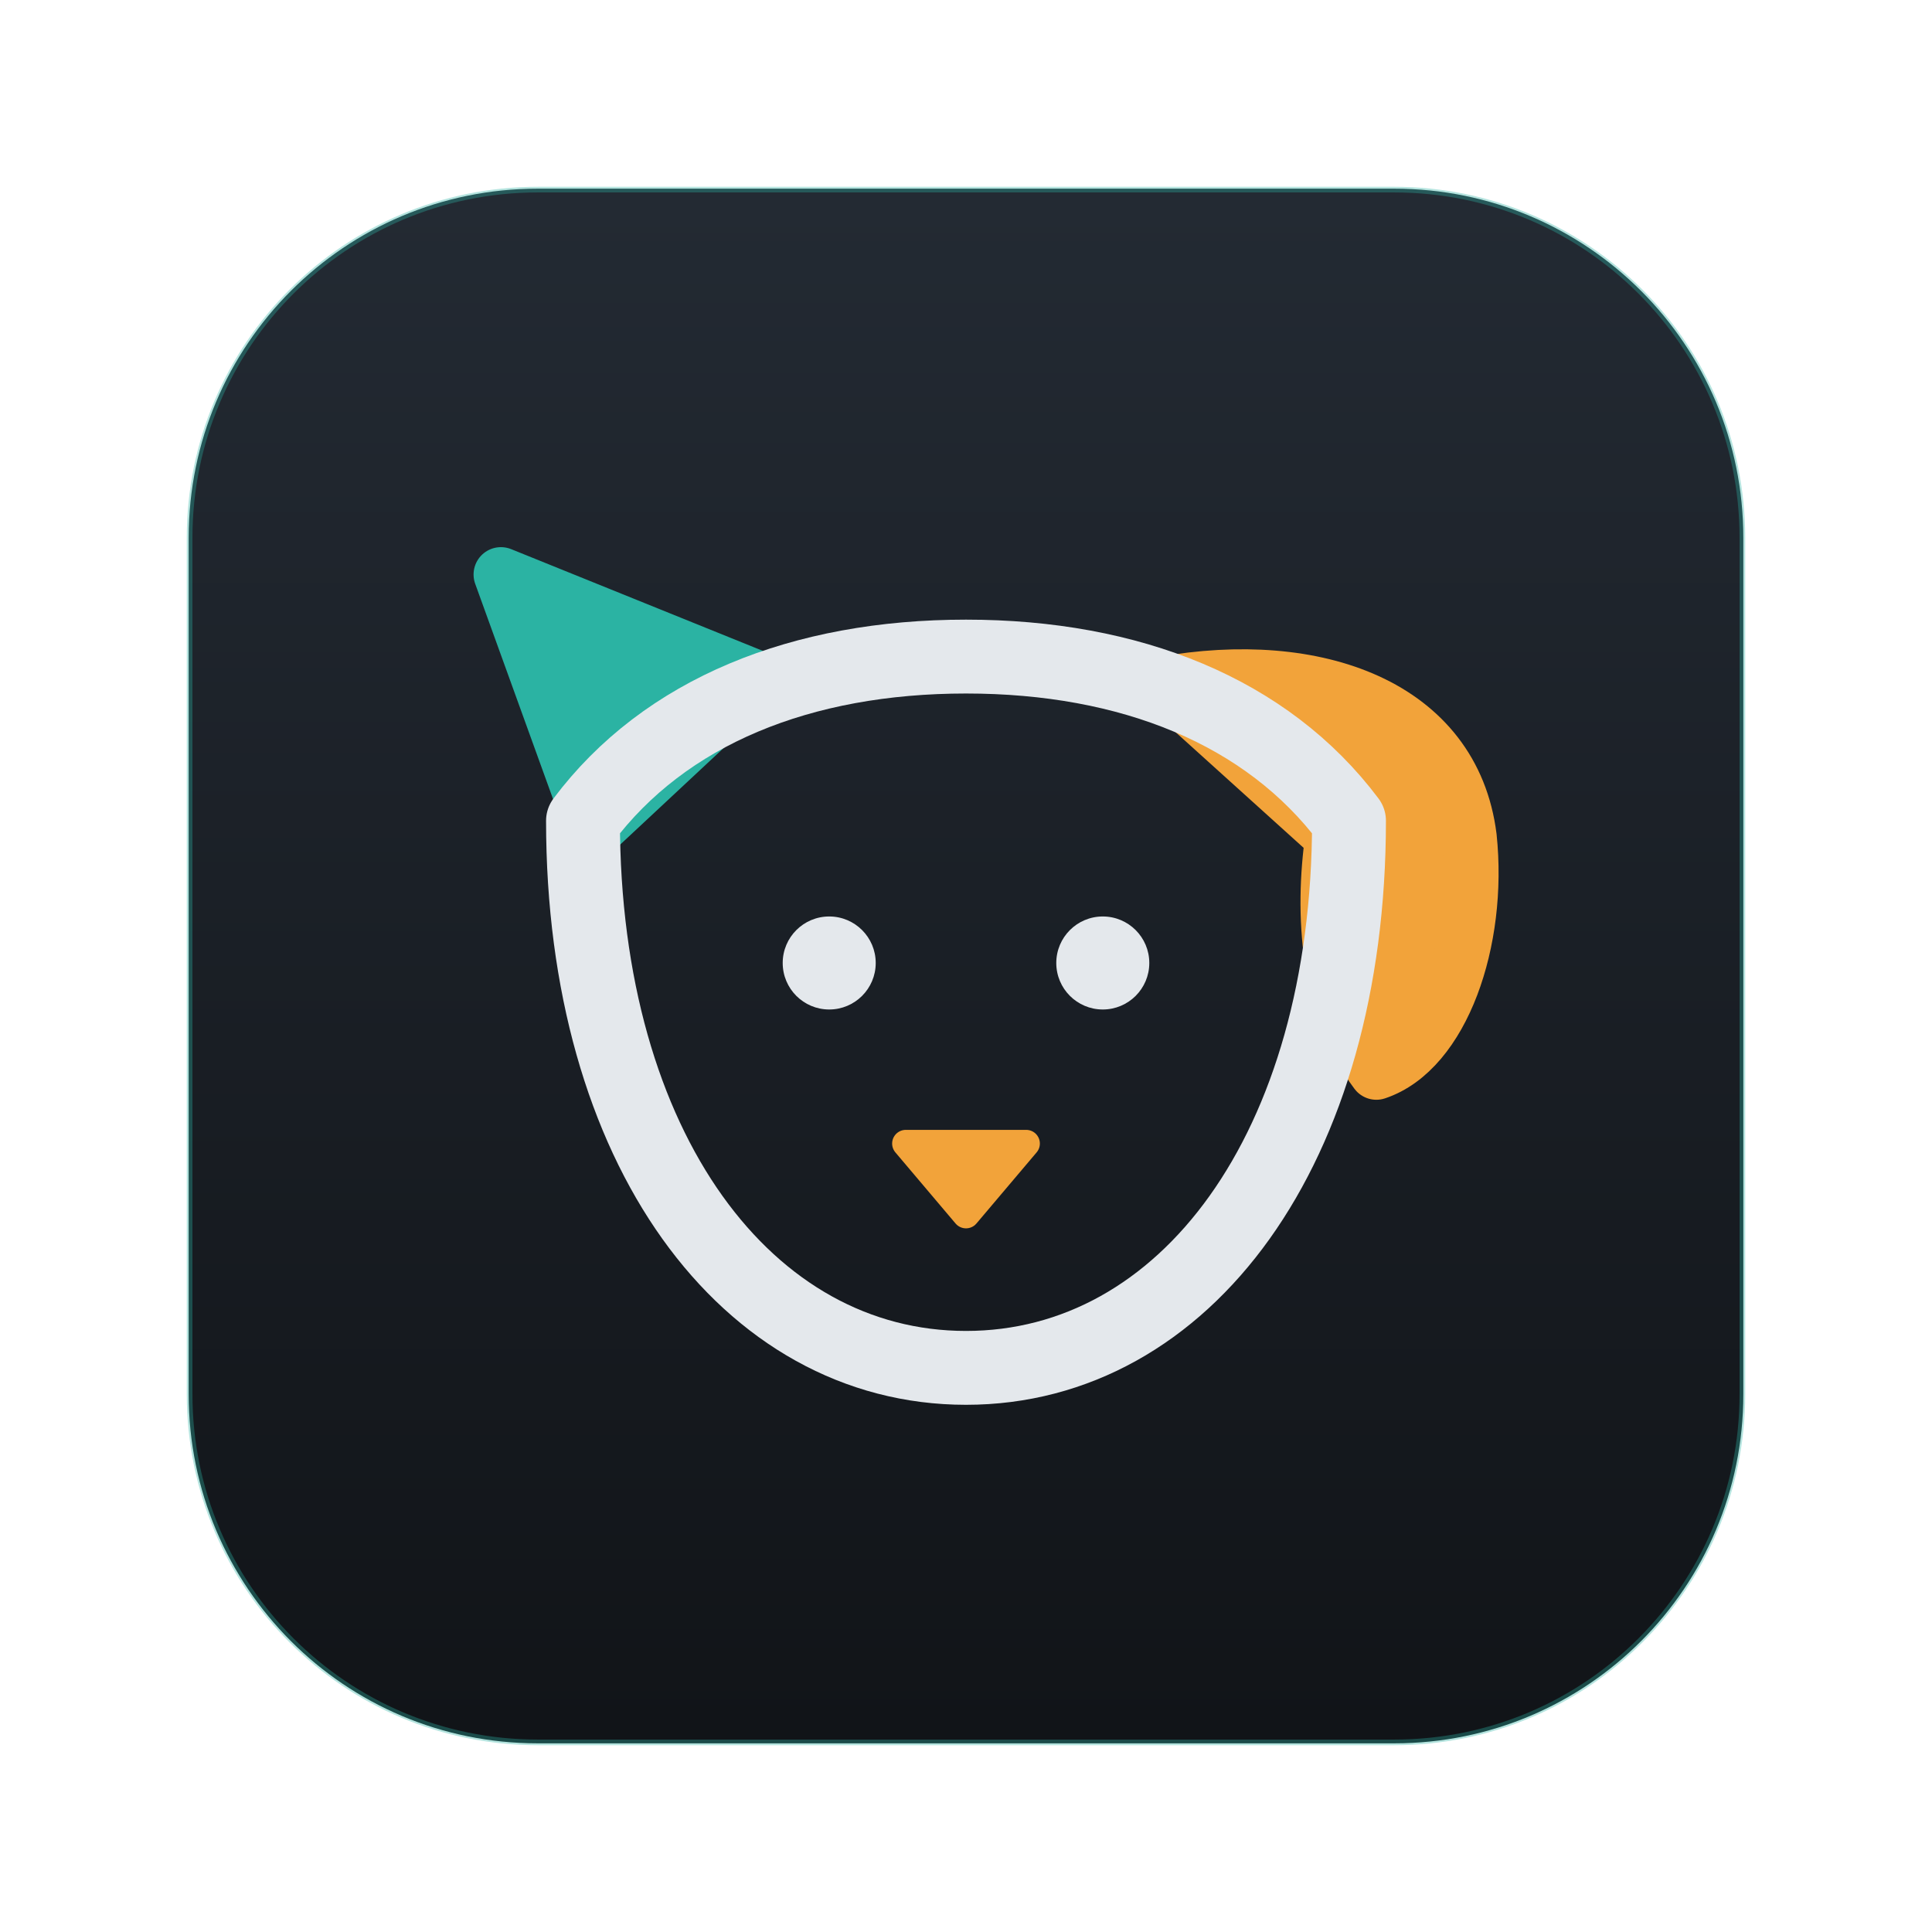
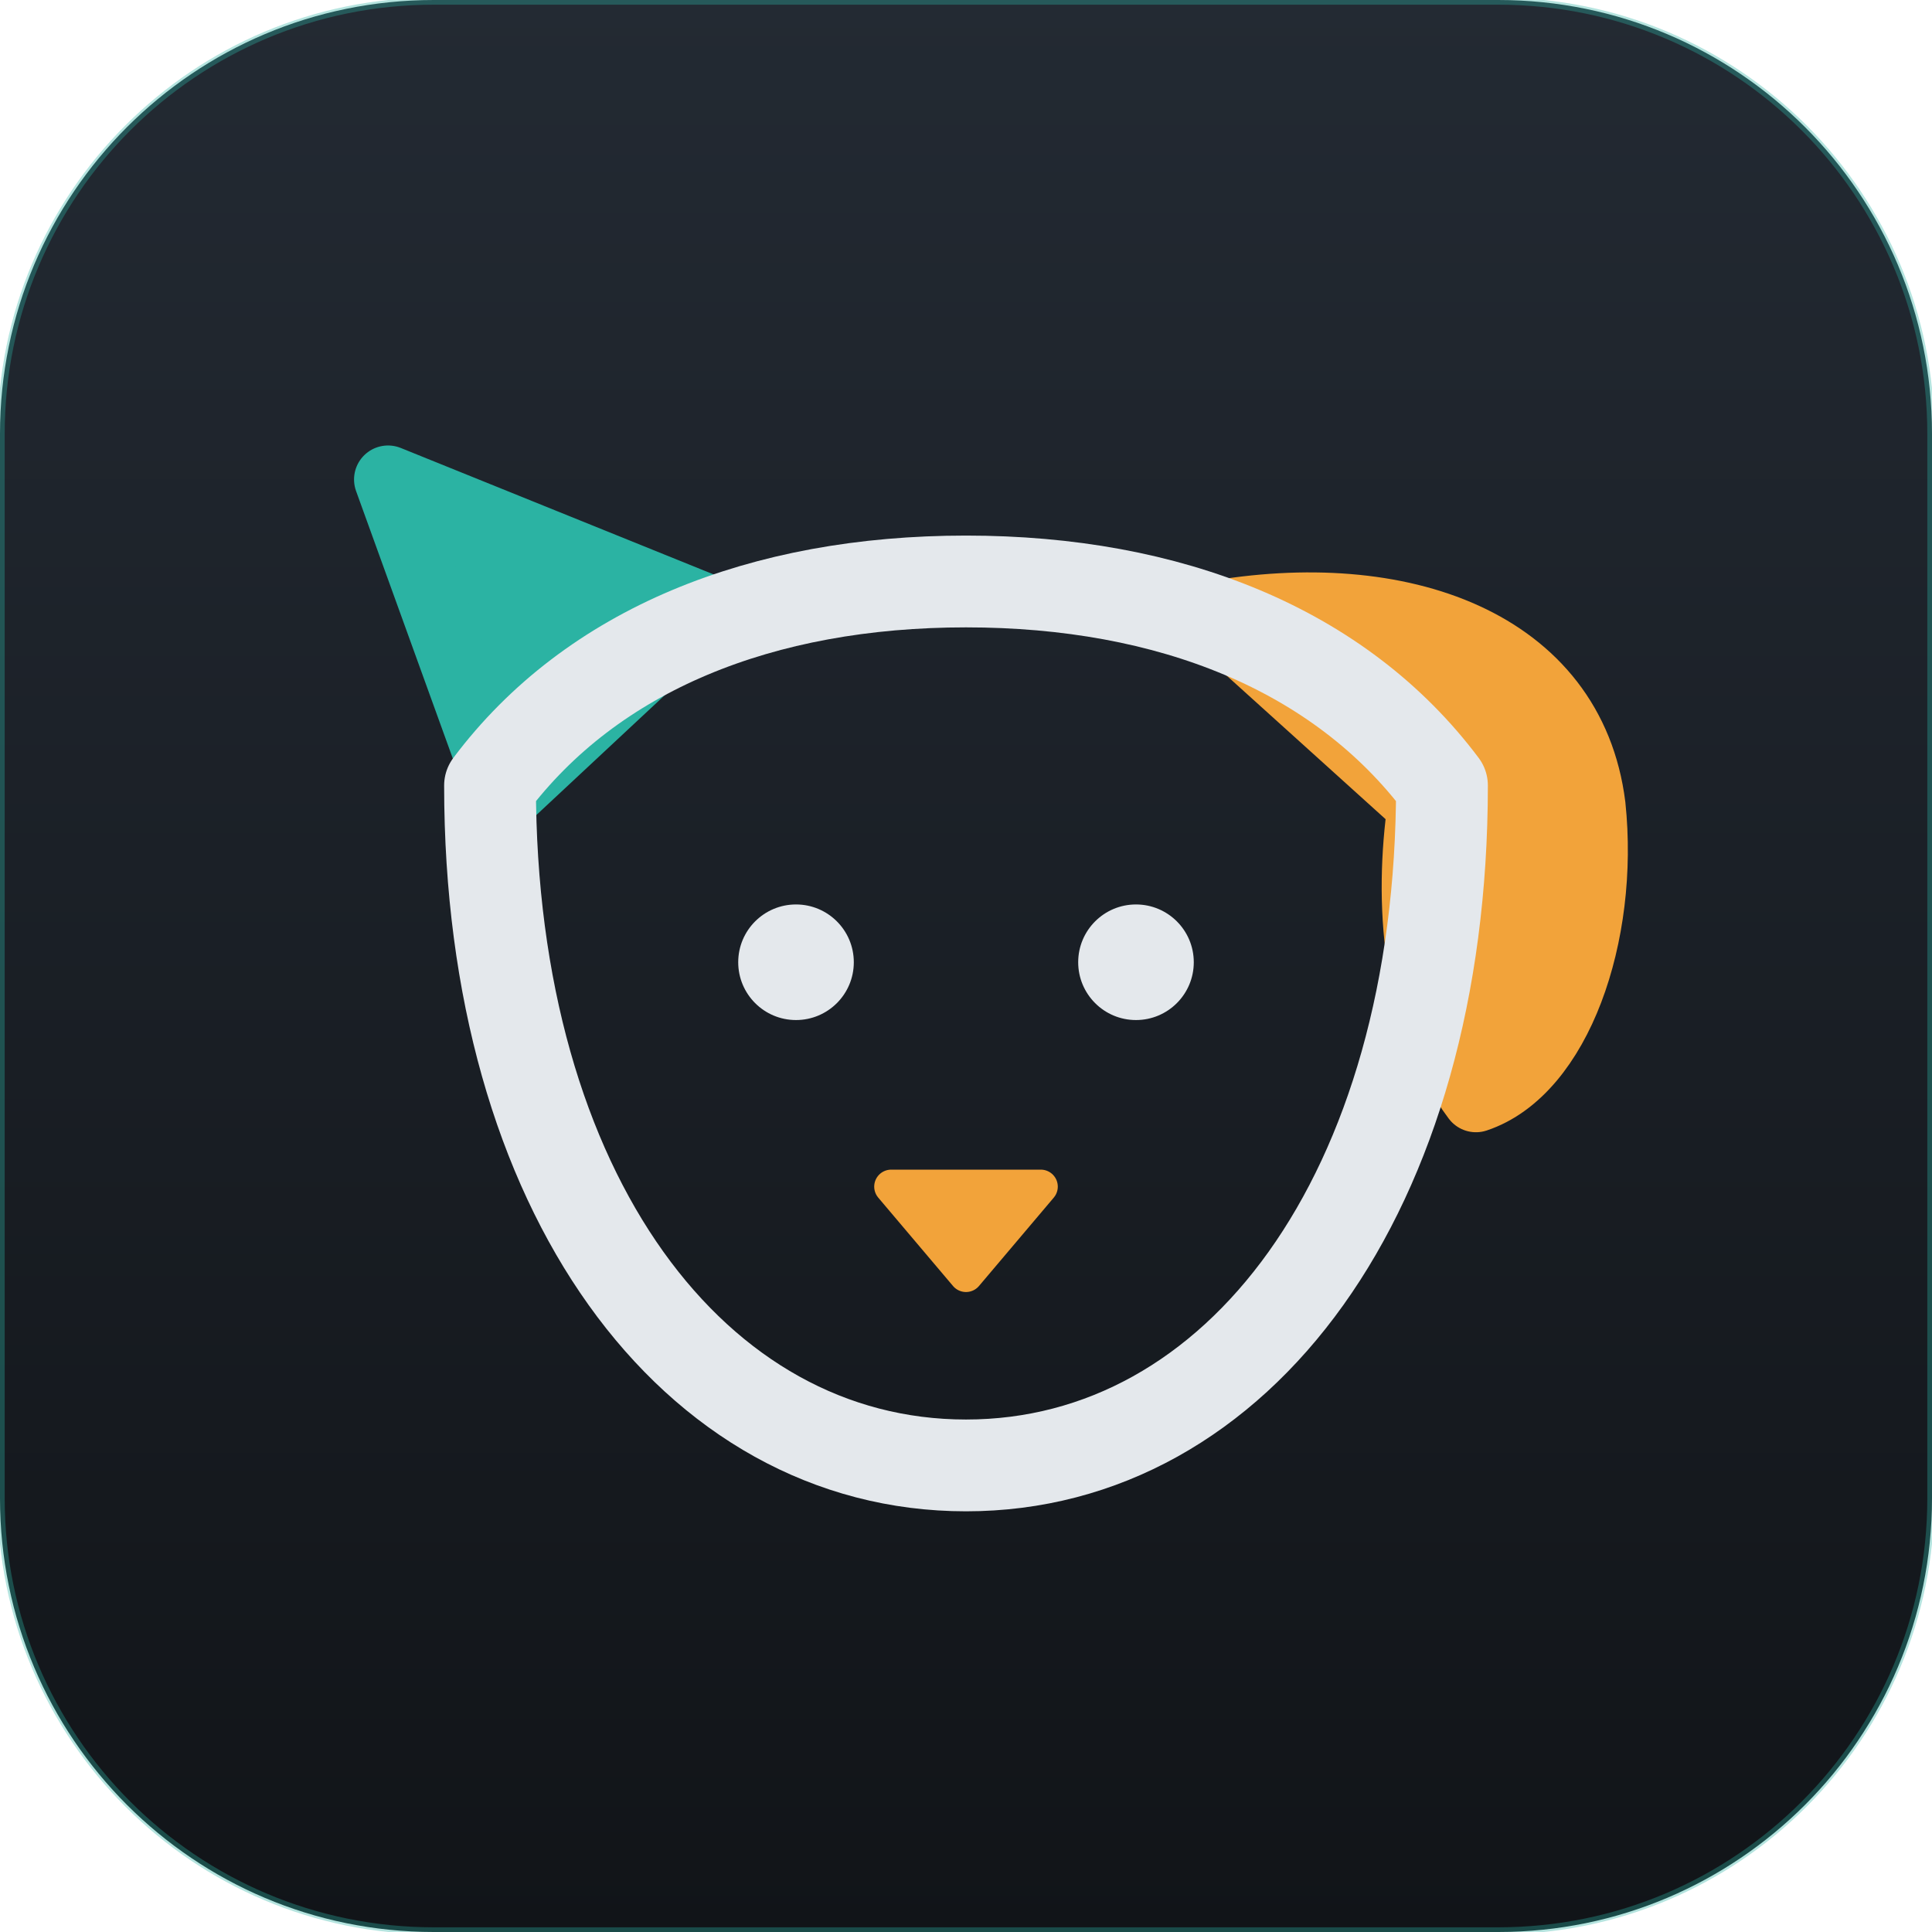
- <svg xmlns="http://www.w3.org/2000/svg" width="1024" height="1024" viewBox="0 0 1024 1024">
+ <svg xmlns="http://www.w3.org/2000/svg" width="16" height="16" viewBox="100 100 824 824">
  <defs>
    <linearGradient id="bg" x1="0" y1="0" x2="0" y2="1">
      <stop offset="0" stop-color="#232A33" />
      <stop offset="1" stop-color="#111418" />
    </linearGradient>
  </defs>
  <rect x="100" y="100" width="824" height="824" rx="185" fill="url(#bg)" />
  <rect x="100.5" y="100.5" width="823" height="823" rx="184.5" fill="none" stroke="#2BB3A3" stroke-opacity=".35" stroke-width="3" />
  <g transform="translate(512 522) scale(29) translate(-12 -12)" stroke-linecap="round" stroke-linejoin="round">
    <path d="M5.2 9.2 3.5 4.5 8.2 6.4Z" fill="#2BB3A3" stroke="#2BB3A3" stroke-width="1" />
    <path d="M15.6 6.5C18.4 6 20.9 6.9 21.2 9.3c.2 1.9-.5 3.9-1.7 4.3-.9-1.2-1-2.9-.8-4.3Z" fill="#F2A33A" stroke="#F2A33A" stroke-width="1" />
    <path d="M5 9c0 6 3 10 7 10s7-4 7-10c-1.5-2-4-3-7-3S6.5 7 5 9Z" fill="none" stroke="#E4E8EC" stroke-width="1.35" />
    <circle cx="9.5" cy="11.6" r=".85" fill="#E4E8EC" />
    <circle cx="14.5" cy="11.6" r=".85" fill="#E4E8EC" />
    <path d="M10.9 14.9h2.2l-1.1 1.3Z" fill="#F2A33A" stroke="#F2A33A" stroke-width=".5" />
  </g>
</svg>
